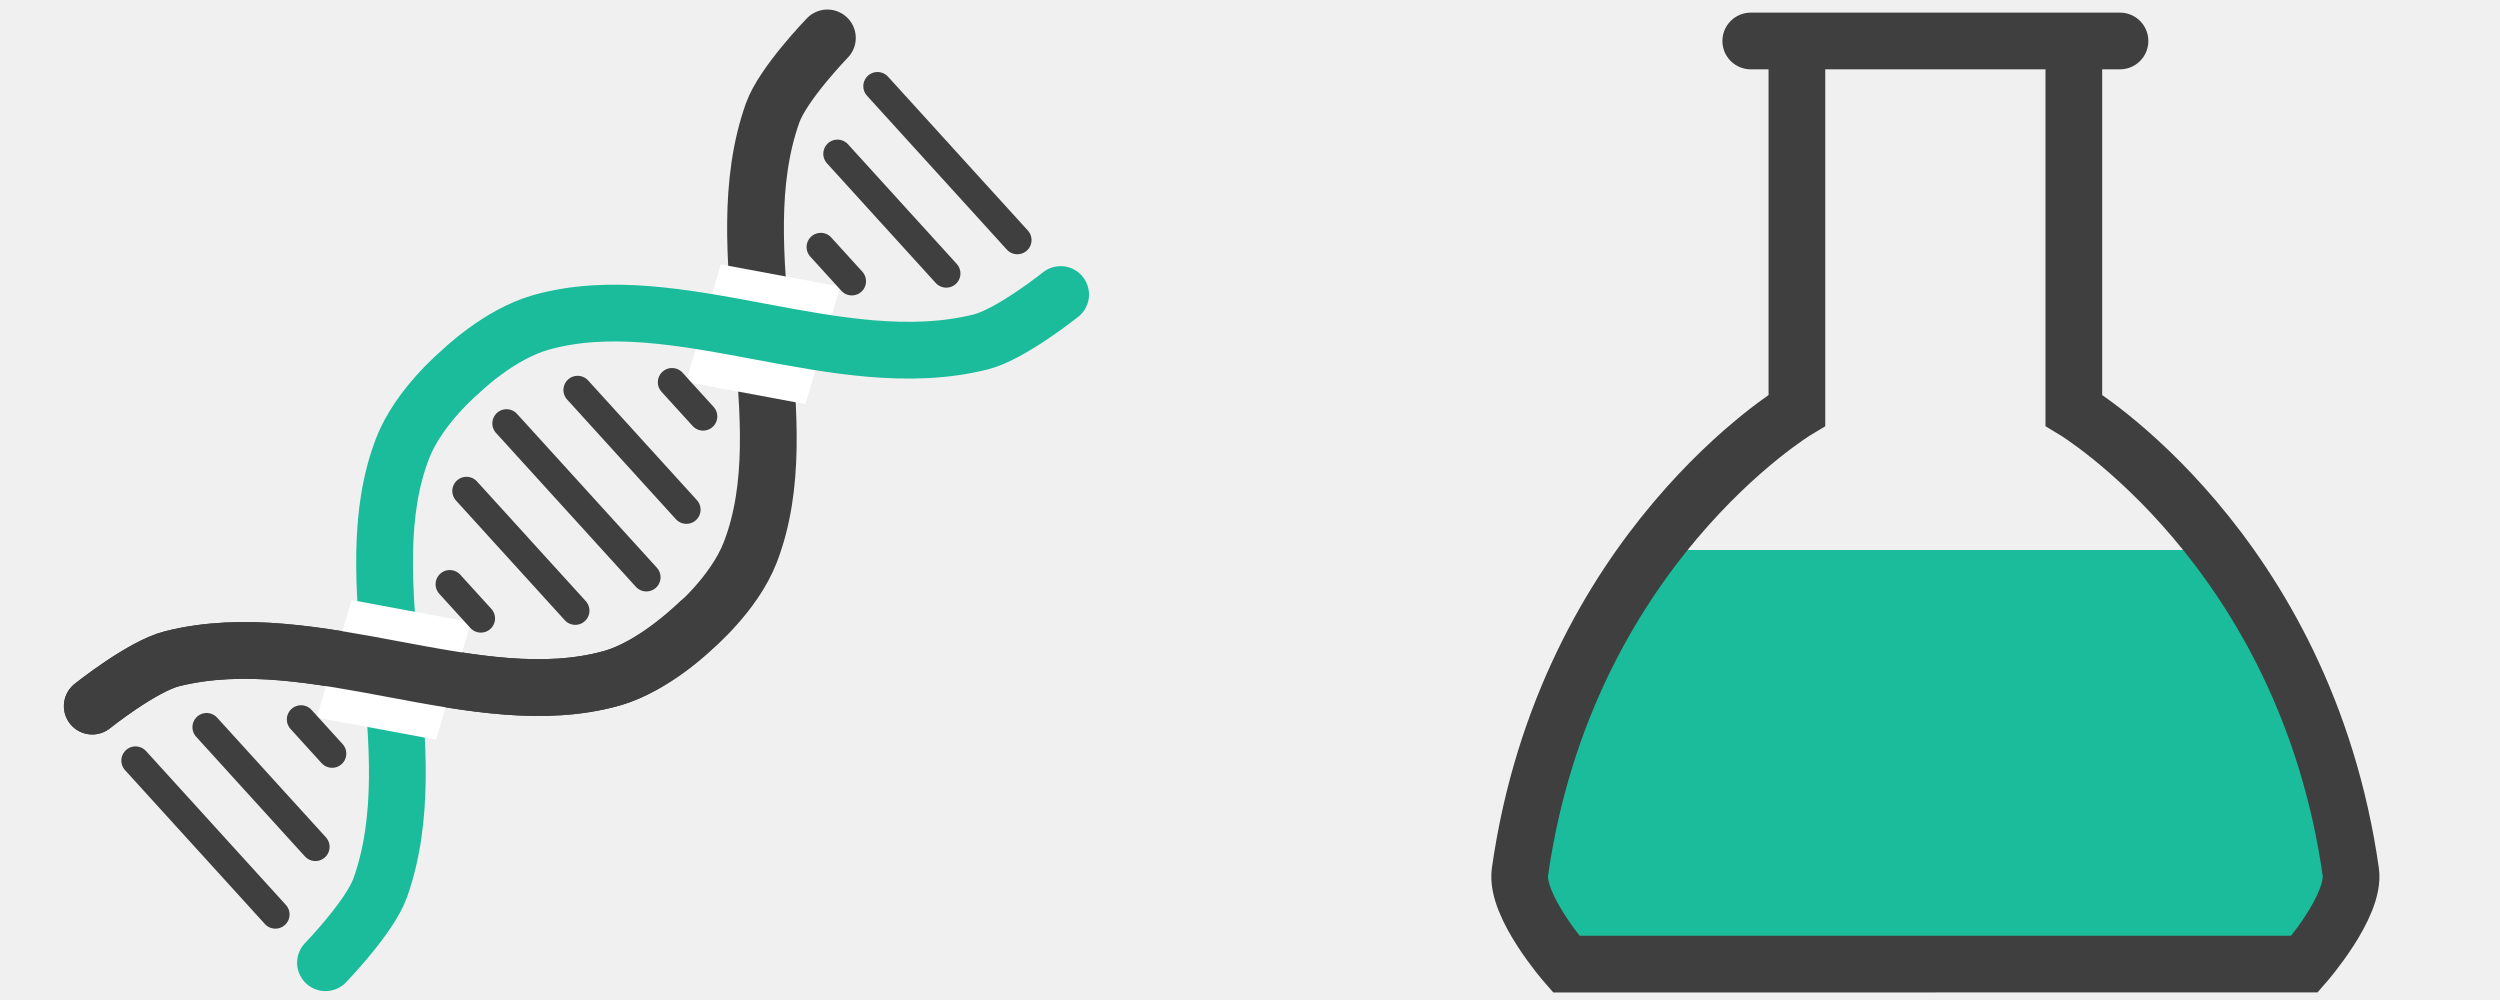
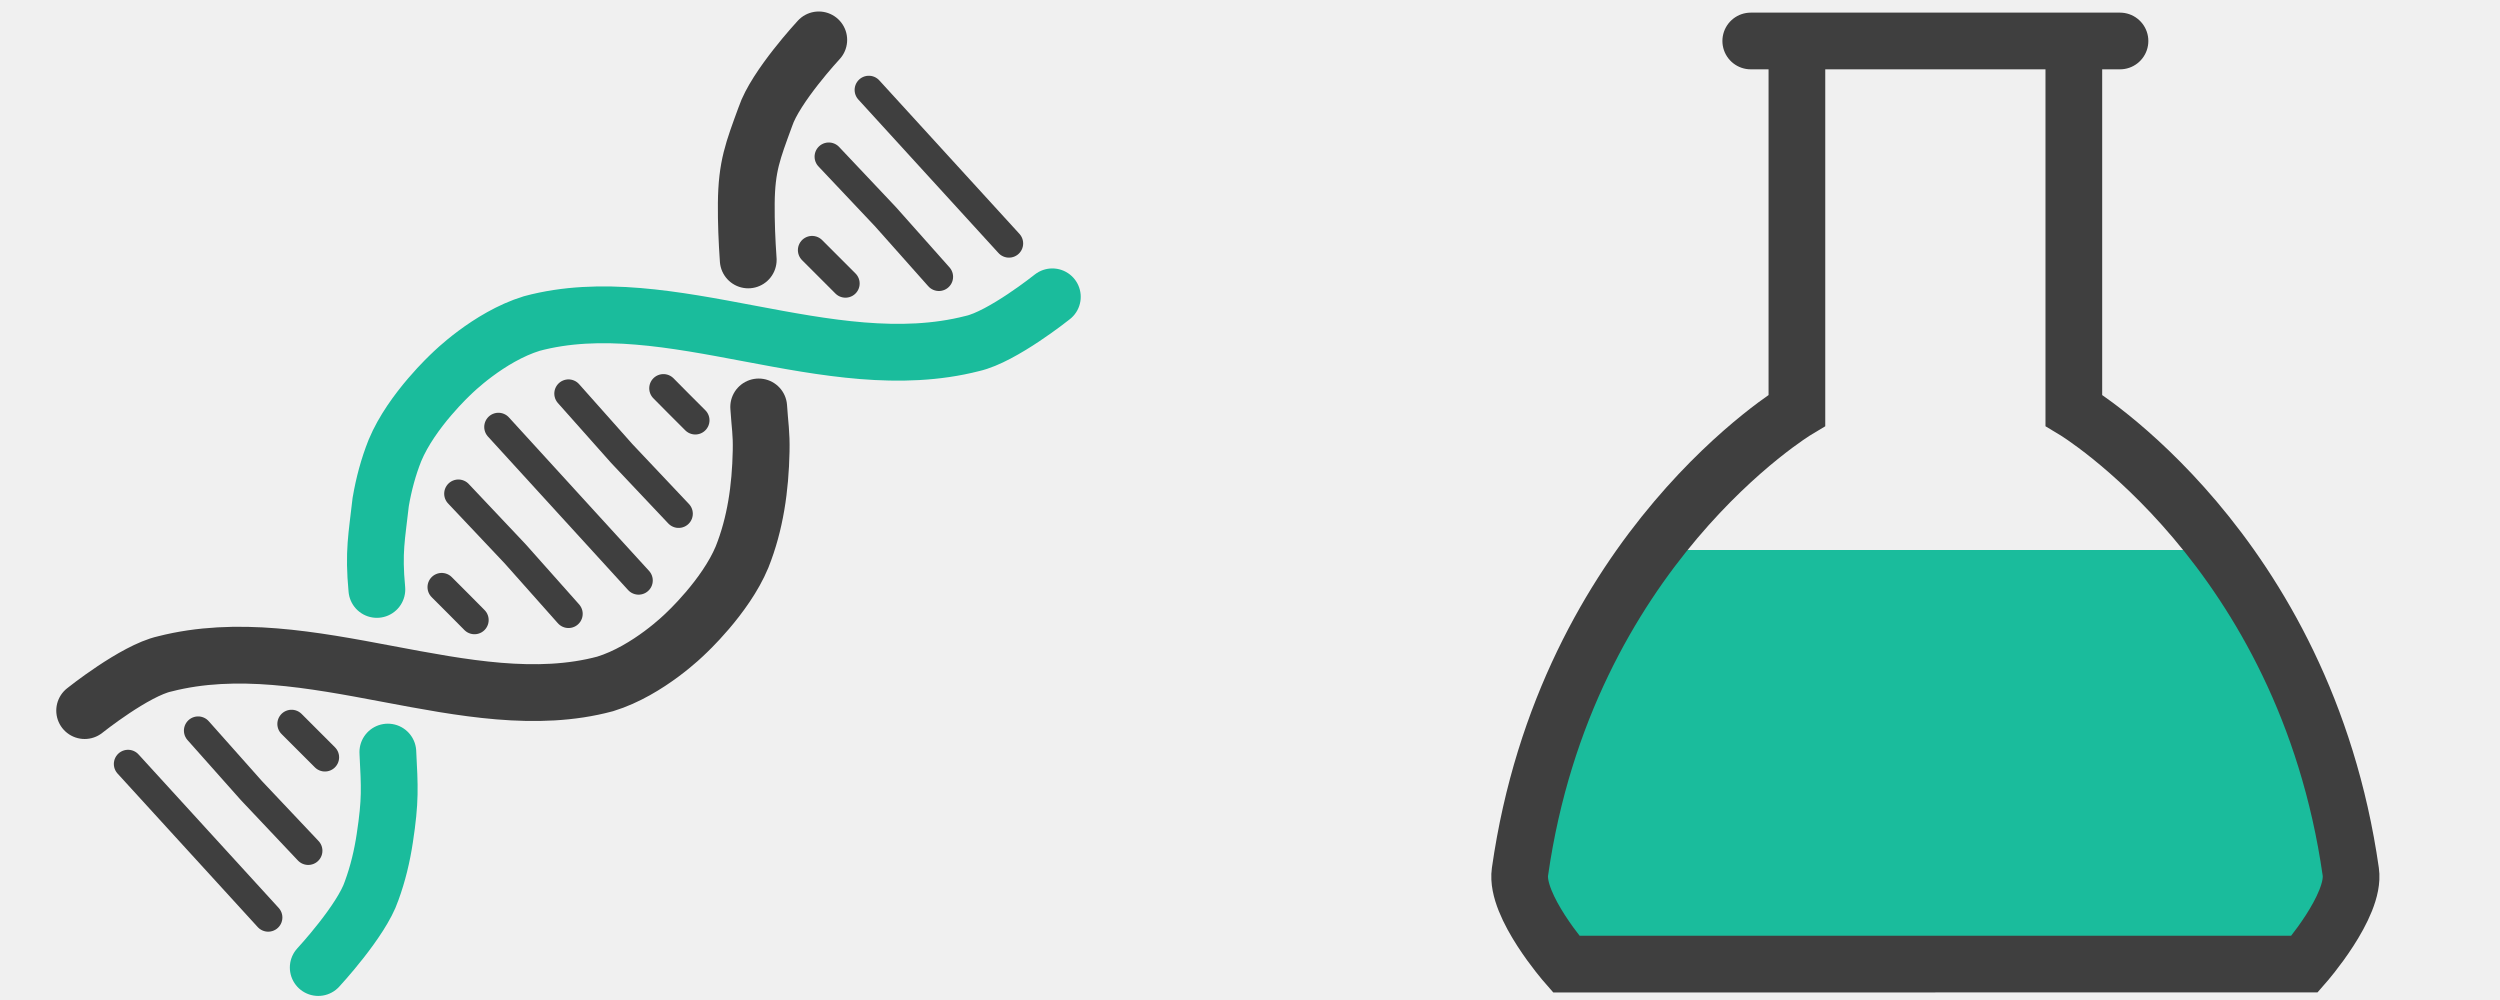
<svg xmlns="http://www.w3.org/2000/svg" width="250" height="100" viewBox="0 0 66.146 26.458" version="1.1" id="svg8">
  <defs id="defs2">
    <clipPath id="clipPath5257" clipPathUnits="userSpaceOnUse">
      <rect y="228.208" x="132.292" height="58.208" width="26.458" id="rect5259" style="opacity:1;fill:#4d4d4d;fill-opacity:1;stroke:#4d4d4d;stroke-width:5;stroke-miterlimit:4;stroke-dasharray:none;stroke-opacity:1" />
    </clipPath>
  </defs>
  <g id="layer1" transform="translate(0,-270.5417)">
    <path id="path5310" d="" style="fill:none;stroke:#000000;stroke-width:0.265px;stroke-linecap:butt;stroke-linejoin:miter;stroke-opacity:1" />
    <g id="g1352" transform="rotate(34.48811,42.41896,154.7698)" />
    <g id="g1534" transform="matrix(0.1987364,0,0,0.1987364,9.524137,134.9907)">
      <g id="layer1-03" transform="matrix(0.2697474,0.08556196,-0.08556196,0.2697474,-77.52293,22.84957)">
        <g id="g27-9">
          <g id="g1099-8" transform="translate(224.3667,21.16667)" style="fill:#4d4d4d;fill-opacity:1" />
          <g id="g2231">
            <g id="g2650" transform="matrix(1.047232,0,0,1.047232,-30.99821,-9.219644)" />
          </g>
        </g>
      </g>
      <g transform="matrix(1.070521,0,0,1.070521,-167.0884,-15.95187)" id="g3552">
-         <g transform="matrix(2.527256,0,0,2.527256,296.5023,187.8779)" id="g1657">
-           <g transform="matrix(0.1589819,-0.1445008,0.1445008,0.1589819,-152.6838,238.447)" id="g5424">
-             <g id="g5302" transform="translate(2.645837,29.07942)">
-               <path id="path5263" d="m 349.25,164.708 c 0,0 14.595,0.924 20.846,4.276 29.608,15.879 42.704,56.644 71.499,71.044 9.14,4.57 21.427,4.055 21.427,4.055 m 113.771,-79.375 c 0,0 -14.595,0.924 -20.846,4.276 -29.608,15.879 -42.704,56.644 -71.499,71.044 -9.14,4.57 -21.427,4.055 -21.427,4.055" style="fill:none;fill-opacity:1;stroke:#3f3f3f;stroke-width:13;stroke-linecap:round;stroke-linejoin:miter;stroke-miterlimit:4;stroke-dasharray:none;stroke-opacity:1" />
-               <rect style="opacity:1;fill:#ffffff;fill-opacity:1;stroke:#ffffff;stroke-width:14.862;stroke-linecap:round;stroke-miterlimit:4;stroke-dasharray:none;stroke-opacity:1" id="rect5283" width="13.202" height="12.951" x="285.615" y="-453.672" transform="matrix(0.8555748,-0.5176792,-0.6042935,-0.7967618,0,0)" />
-               <path style="fill:none;fill-opacity:1;stroke:#1abc9c;stroke-width:13;stroke-linecap:round;stroke-linejoin:miter;stroke-miterlimit:4;stroke-dasharray:none;stroke-opacity:1" d="m 349.25,244.133 c 0,0 14.595,-0.924 20.846,-4.276 29.608,-15.879 42.704,-56.644 71.499,-71.044 9.14,-4.57 21.427,-4.055 21.427,-4.055 m 113.771,79.375 c 0,0 -14.595,-0.924 -20.846,-4.276 -29.608,-15.879 -42.704,-56.644 -71.499,-71.044 -9.14,-4.57 -21.427,-4.055 -21.427,-4.055" id="path5277" />
-               <rect transform="matrix(-0.8555748,0.5176792,0.6042935,0.7967618,0,0)" y="381.224" x="-207.245" height="12.951" width="13.202" id="rect5293" style="opacity:1;fill:#ffffff;fill-opacity:1;stroke:#ffffff;stroke-width:14.862;stroke-linecap:round;stroke-miterlimit:4;stroke-dasharray:none;stroke-opacity:1" />
-               <path style="fill:none;fill-opacity:1;stroke:#3f3f3f;stroke-width:13;stroke-linecap:round;stroke-linejoin:miter;stroke-miterlimit:4;stroke-dasharray:none;stroke-opacity:1" d="m 349.25,164.708 c 0,0 14.595,0.924 20.846,4.276 29.608,15.879 42.704,56.644 71.499,71.044 9.14,4.57 23.297,3.988 23.297,3.988" id="path5289" />
-             </g>
-             <path style="fill:none;stroke:#000000;stroke-width:0.265px;stroke-linecap:butt;stroke-linejoin:miter;stroke-opacity:1" d="m 465.667,252.021 v -15.875" id="path5347" />
-             <path id="path5353" d="m 431.271,228.208 2e-5,5.292 m -2e-5,5.292 2e-5,-5.292 m 68.792,-5.292 -2e-5,5.292 m 2e-5,5.292 -2e-5,-5.292" style="fill:#3f3f3f;fill-opacity:1;stroke:#3f3f3f;stroke-width:6.5;stroke-linecap:round;stroke-linejoin:miter;stroke-miterlimit:4;stroke-dasharray:none;stroke-opacity:1" />
-             <path id="path5357" d="m 448.469,214.979 10e-6,18.521 m -10e-6,18.521 10e-6,-18.521 m 34.396,-18.521 -1e-5,18.521 m 1e-5,18.521 -1e-5,-18.521" style="fill:#3f3f3f;fill-opacity:1;stroke:#3f3f3f;stroke-width:6.5;stroke-linecap:round;stroke-linejoin:miter;stroke-miterlimit:4;stroke-dasharray:none;stroke-opacity:1" />
-             <path id="path5361" d="M 465.667,209.688 V 233.5 m 0,23.812 V 233.5" style="fill:#3f3f3f;fill-opacity:1;stroke:#3f3f3f;stroke-width:6.5;stroke-linecap:round;stroke-linejoin:miter;stroke-miterlimit:4;stroke-dasharray:none;stroke-opacity:1" />
-             <path style="fill:#3f3f3f;fill-opacity:1;stroke:#3f3f3f;stroke-width:6.5;stroke-linecap:round;stroke-linejoin:miter;stroke-miterlimit:4;stroke-dasharray:none;stroke-opacity:1" d="m 563.298,214.979 10e-6,18.521 m -10e-6,18.521 10e-6,-18.521 m -195.263,-18.521 -1e-5,18.521 m 1e-5,18.521 -1e-5,-18.521" id="path5389" />
-             <path style="fill:#3f3f3f;fill-opacity:1;stroke:#3f3f3f;stroke-width:6.5;stroke-linecap:round;stroke-linejoin:miter;stroke-miterlimit:4;stroke-dasharray:none;stroke-opacity:1" d="M 580.496,209.688 V 233.5 m 0,23.812 V 233.5 M 350.837,209.688 V 233.5 m 0,23.812 V 233.5" id="path5393" />
-             <path style="fill:#3f3f3f;fill-opacity:1;stroke:#3f3f3f;stroke-width:6.5;stroke-linecap:round;stroke-linejoin:miter;stroke-miterlimit:4;stroke-dasharray:none;stroke-opacity:1" d="m 546.1,228.208 2e-5,5.292 m -2e-5,5.292 2e-5,-5.292 m -160.867,-5.292 -2e-5,5.292 m 2e-5,5.292 -2e-5,-5.292" id="path5399" />
-           </g>
-         </g>
        <g id="g1669" transform="matrix(0.9231187,0,0,0.9231187,-38.32878,47.73212)">
          <g id="g1674" transform="translate(6.837387,1.898813)">
            <path style="fill:#1abc9c;stroke:none;stroke-width:1.347px;stroke-linecap:butt;stroke-linejoin:miter;stroke-opacity:1;fill-opacity:1" d="m 378.904,726.827 -17.514,35.027 1.347,14.819 8.083,6.736 h 94.304 l 6.736,-9.43 -2.694,-12.125 -13.472,-35.027 z" id="path4019" />
            <path style="fill:none;stroke:#3f3f3f;stroke-width:7.638;stroke-linecap:butt;stroke-linejoin:miter;stroke-miterlimit:4;stroke-dasharray:none;stroke-opacity:1" d="m 397.349,658.251 v 49.745 c 0,0 -31.091,18.654 -37.309,62.181 -0.655,4.588 6.218,12.436 6.218,12.436 h 49.745 m 18.654,-124.363 v 49.745 c 0,0 31.091,18.654 37.309,62.181 0.655,4.588 -6.218,12.436 -6.218,12.436 h -49.745" id="path851" />
            <path style="fill:none;stroke:#3f3f3f;stroke-width:7.638;stroke-linecap:round;stroke-linejoin:miter;stroke-miterlimit:4;stroke-dasharray:none;stroke-opacity:1" d="m 391.131,658.251 h 49.745" id="path1664" />
+             <g transform="matrix(1.428621,0,0,1.428621,555.1114,830.1231)" id="g5732">
+               <g id="g546" transform="matrix(3.146662,0,0,3.146662,-356.2267,-328.0879)">
+                 <path style="fill:none;stroke:#3f3f3f;stroke-width:1.702;stroke-linecap:round;stroke-miterlimit:4;stroke-dasharray:none" id="path5055" d="m 48.8,66 c 0,0 -1.3,1.4 -1.6,2.3 -0.375,1.025 -0.561,1.483 -0.572,2.6 -0.005,0.558 0.019,1.123 0.058,1.691 6e-5,8.58e-4 1.19e-4,0.002 1.78e-4,0.003 M 47,77 c 0.036,0.566 0.085,0.774 0.073,1.327 C 47.05,79.431 46.9,80.5 46.5,81.5 c -0.5,1.2 -1.7,2.3 -1.7,2.3 m -18,2.3 c 0,0 1.5,-1.2 2.4,-1.4 4.3,-1.1 9.1,1.7 13.2,0.6 1.3,-0.4 2.4,-1.5 2.4,-1.5" class="st0" />
+                 <path style="fill:none;stroke:#1abc9c;stroke-width:1.702;stroke-linecap:round" id="path5061" d="m 55.8,73.7 c 0,0 -1.5,1.2 -2.4,1.4 -4.3,1.1 -9.1,-1.7 -13.2,-0.6 -1.3,0.4 -2.4,1.5 -2.4,1.5 m -4,17.8 c 0,0 1.3,-1.4 1.6,-2.3 0.188,-0.512 0.314,-1.041 0.395,-1.58 0.173,-1.143 0.145,-1.51 0.091,-2.577 m -0.329,-4.874 c -0.107,-1.14 -0.003,-1.568 0.115,-2.621 C 35.763,79.317 35.9,78.8 36.1,78.3 c 0.5,-1.2 1.7,-2.3 1.7,-2.3" class="st3" />
+                 <line id="line5069" y2="80.2" x2="41.5" y1="81.7" x1="42.9" class="st4" />
+                 <path style="fill:#3f3f3f" id="path5071" d="m 45.1,77.4 -0.5,-0.5 m -0.4,-0.5 0.5,0.5 m -6.3,6.5 -0.4,-0.5 m -0.5,-0.5 0.5,0.5" class="st5" />
+                 <path style="fill:none;stroke:#3f3f3f;stroke-width:0.851;stroke-linecap:round" id="path5073" d="m 45.1,77.4 -0.5,-0.5 M 44.145,76.441 44.6,76.9 M 38.482,83.386 38,82.9 m -0.5,-0.5 0.5,0.5" class="st6" />
+                 <path style="fill:#3f3f3f" id="path5075" d="m 44.6,80.2 -1.6,-1.8 m -1.7,-1.8 1.6,1.8 m -1.6,4.8 -1.6,-1.8 m -1.7,-1.8 1.6,1.8" class="st5" />
+                 <path style="fill:none;stroke:#3f3f3f;stroke-width:0.851;stroke-linecap:round" id="path5077" d="m 44.6,80.2 -1.7,-1.8 m -1.6,-1.8 1.6,1.8 m -1.6,4.8 -1.6,-1.8 m -1.7,-1.8 1.7,1.8" class="st6" />
+                 <path style="fill:#3f3f3f" id="path5079" d="m 43.4,82.2 -2.1,-2.3 m -2.1,-2.3 2.1,2.3" class="st5" />
+                 <path style="fill:none;stroke:#3f3f3f;stroke-width:0.851;stroke-linecap:round" id="path5081" d="m 43.4,82.2 -2.1,-2.3 m -2.1,-2.3 2.1,2.3" class="st6" />
+                 <path style="fill:#3f3f3f" id="path5083" d="m 33.5,90.3 -1.6,-1.8 m -1.7,-1.8 1.6,1.8 m 20.6,-15.4 -1.6,-1.8 m -1.7,-1.8 1.6,1.8" class="st5" />
+                 <path style="fill:none;stroke:#3f3f3f;stroke-width:0.851;stroke-linecap:round" id="path5085" d="m 33.5,90.3 -1.7,-1.8 m -1.6,-1.8 1.6,1.8 m 20.6,-15.4 -1.6,-1.8 m -1.7,-1.8 1.7,1.8" class="st6" />
+                 <path style="fill:#3f3f3f" id="path5087" d="m 32.3,92.3 -2.1,-2.3 m -2.1,-2.3 2.1,2.3 m 24.3,-17.9 -2.1,-2.3 m -2.1,-2.3 2.1,2.3" class="st5" />
+                 <path style="fill:none;stroke:#3f3f3f;stroke-width:0.851;stroke-linecap:round" id="path5089" d="m 32.3,92.3 -2.1,-2.3 m -2.1,-2.3 2.1,2.3 m 24.3,-17.9 -2.1,-2.3 m -2.1,-2.3 2.1,2.3" class="st6" />
+                 <path style="fill:#3f3f3f" id="path5091" d="m 34,87.5 -0.5,-0.5 m -0.5,-0.5 0.5,0.5 m 16.1,-13.7 -0.5,-0.5 m -0.5,-0.5 0.5,0.5" class="st5" />
+                 <path style="fill:none;stroke:#3f3f3f;stroke-width:0.851;stroke-linecap:round" id="path5093" d="m 34,87.5 -0.5,-0.5 m -0.5,-0.5 0.5,0.5 m 16.1,-13.7 -0.5,-0.5 m -0.5,-0.5 0.5,0.5" class="st6" />
+               </g>
+             </g>
          </g>
        </g>
      </g>
    </g>
  </g>
+   <style id="style5053" type="text/css">
+ 	.st0{fill:none;stroke:#3F3F3F;stroke-width:1.702;stroke-linecap:round;}
+ 	.st1{fill:#FFFFFF;}
+ 	.st2{fill:none;stroke:#FFFFFF;stroke-width:1.94;stroke-linecap:round;}
+ 	.st3{fill:none;stroke:#1ABC9C;stroke-width:1.702;stroke-linecap:round;}
+ 	.st4{fill:none;stroke:#000000;stroke-width:3.463165e-02;}
+ 	.st5{fill:#3F3F3F;}
+ 	.st6{fill:none;stroke:#3F3F3F;stroke-width:0.851;stroke-linecap:round;}
+ 	.st7{fill:none;stroke:#4D4D4D;stroke-width:0.815;}
+ 	.st8{fill:#4D4D4D;}
+ 	.st9{fill:#1ABC9C;}
+ 	.st10{fill:none;stroke:#4D4D4D;stroke-width:3.034;stroke-linecap:round;}
+ 	.st11{fill:none;}
+ 	.st12{fill:none;stroke:#4D4D4D;stroke-width:3.034;}
+ 	.st13{fill:none;stroke:#4D4D4D;stroke-width:6.069;}
+ </style>
</svg>
